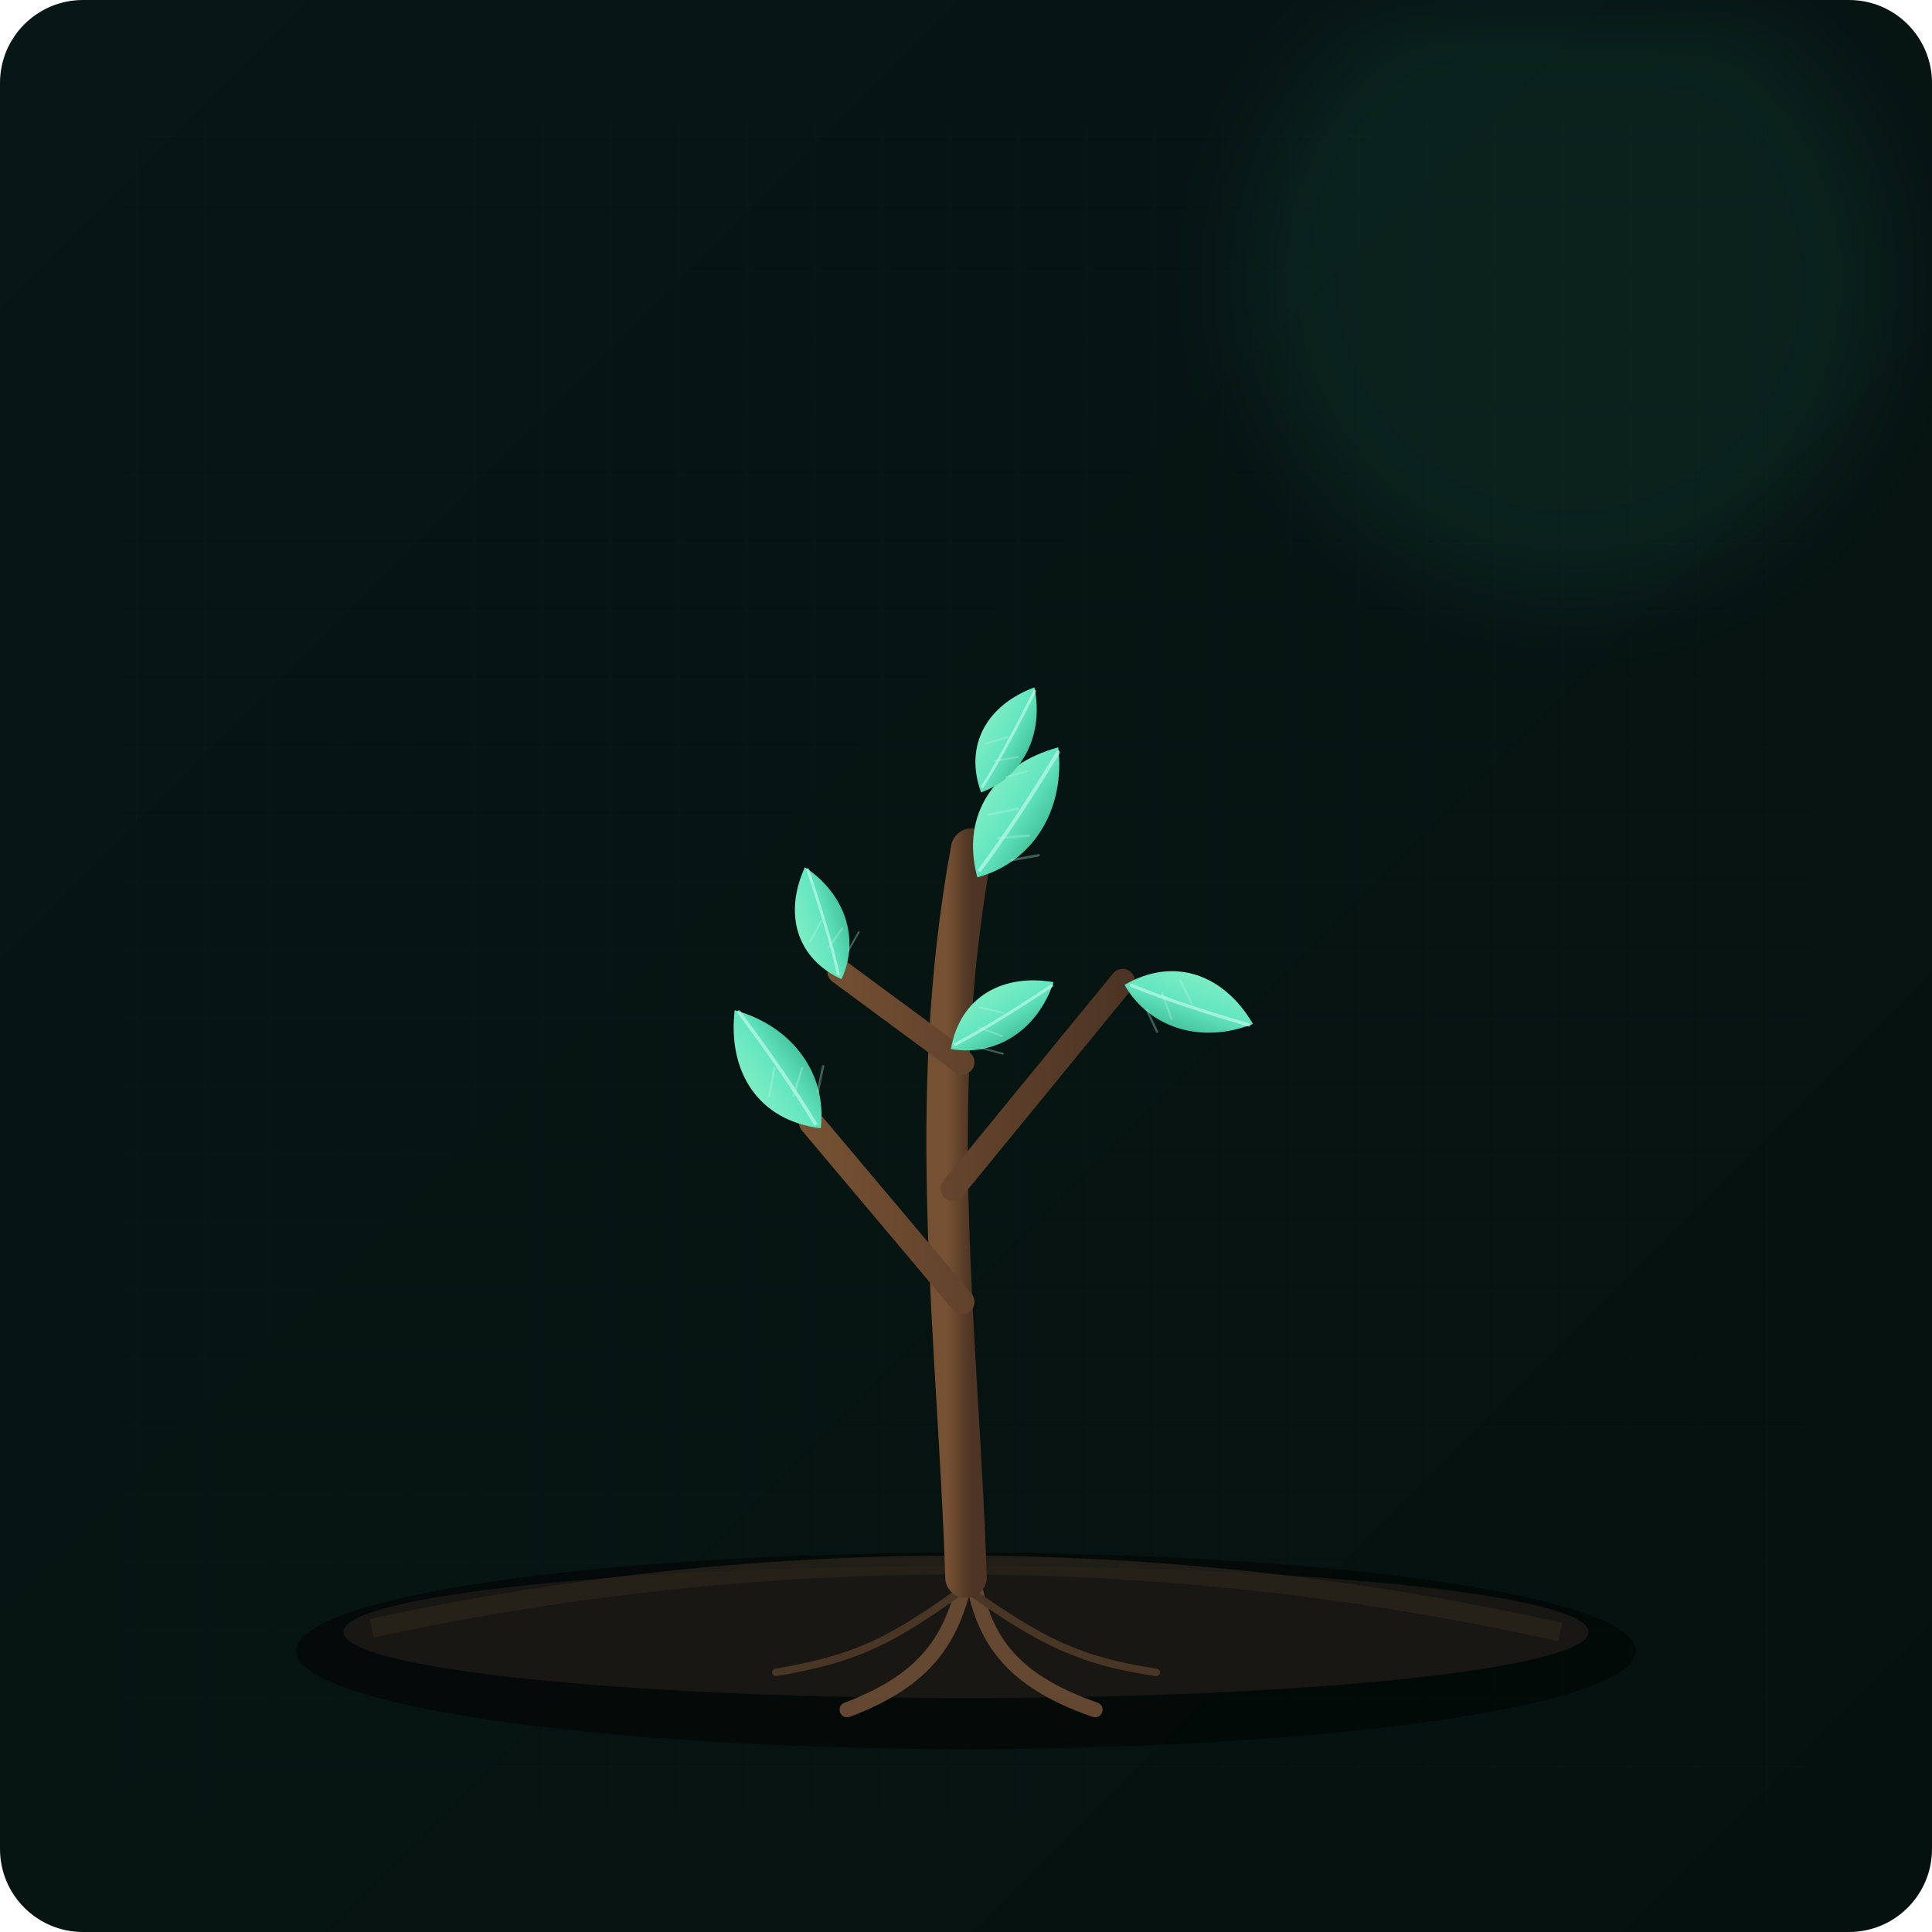
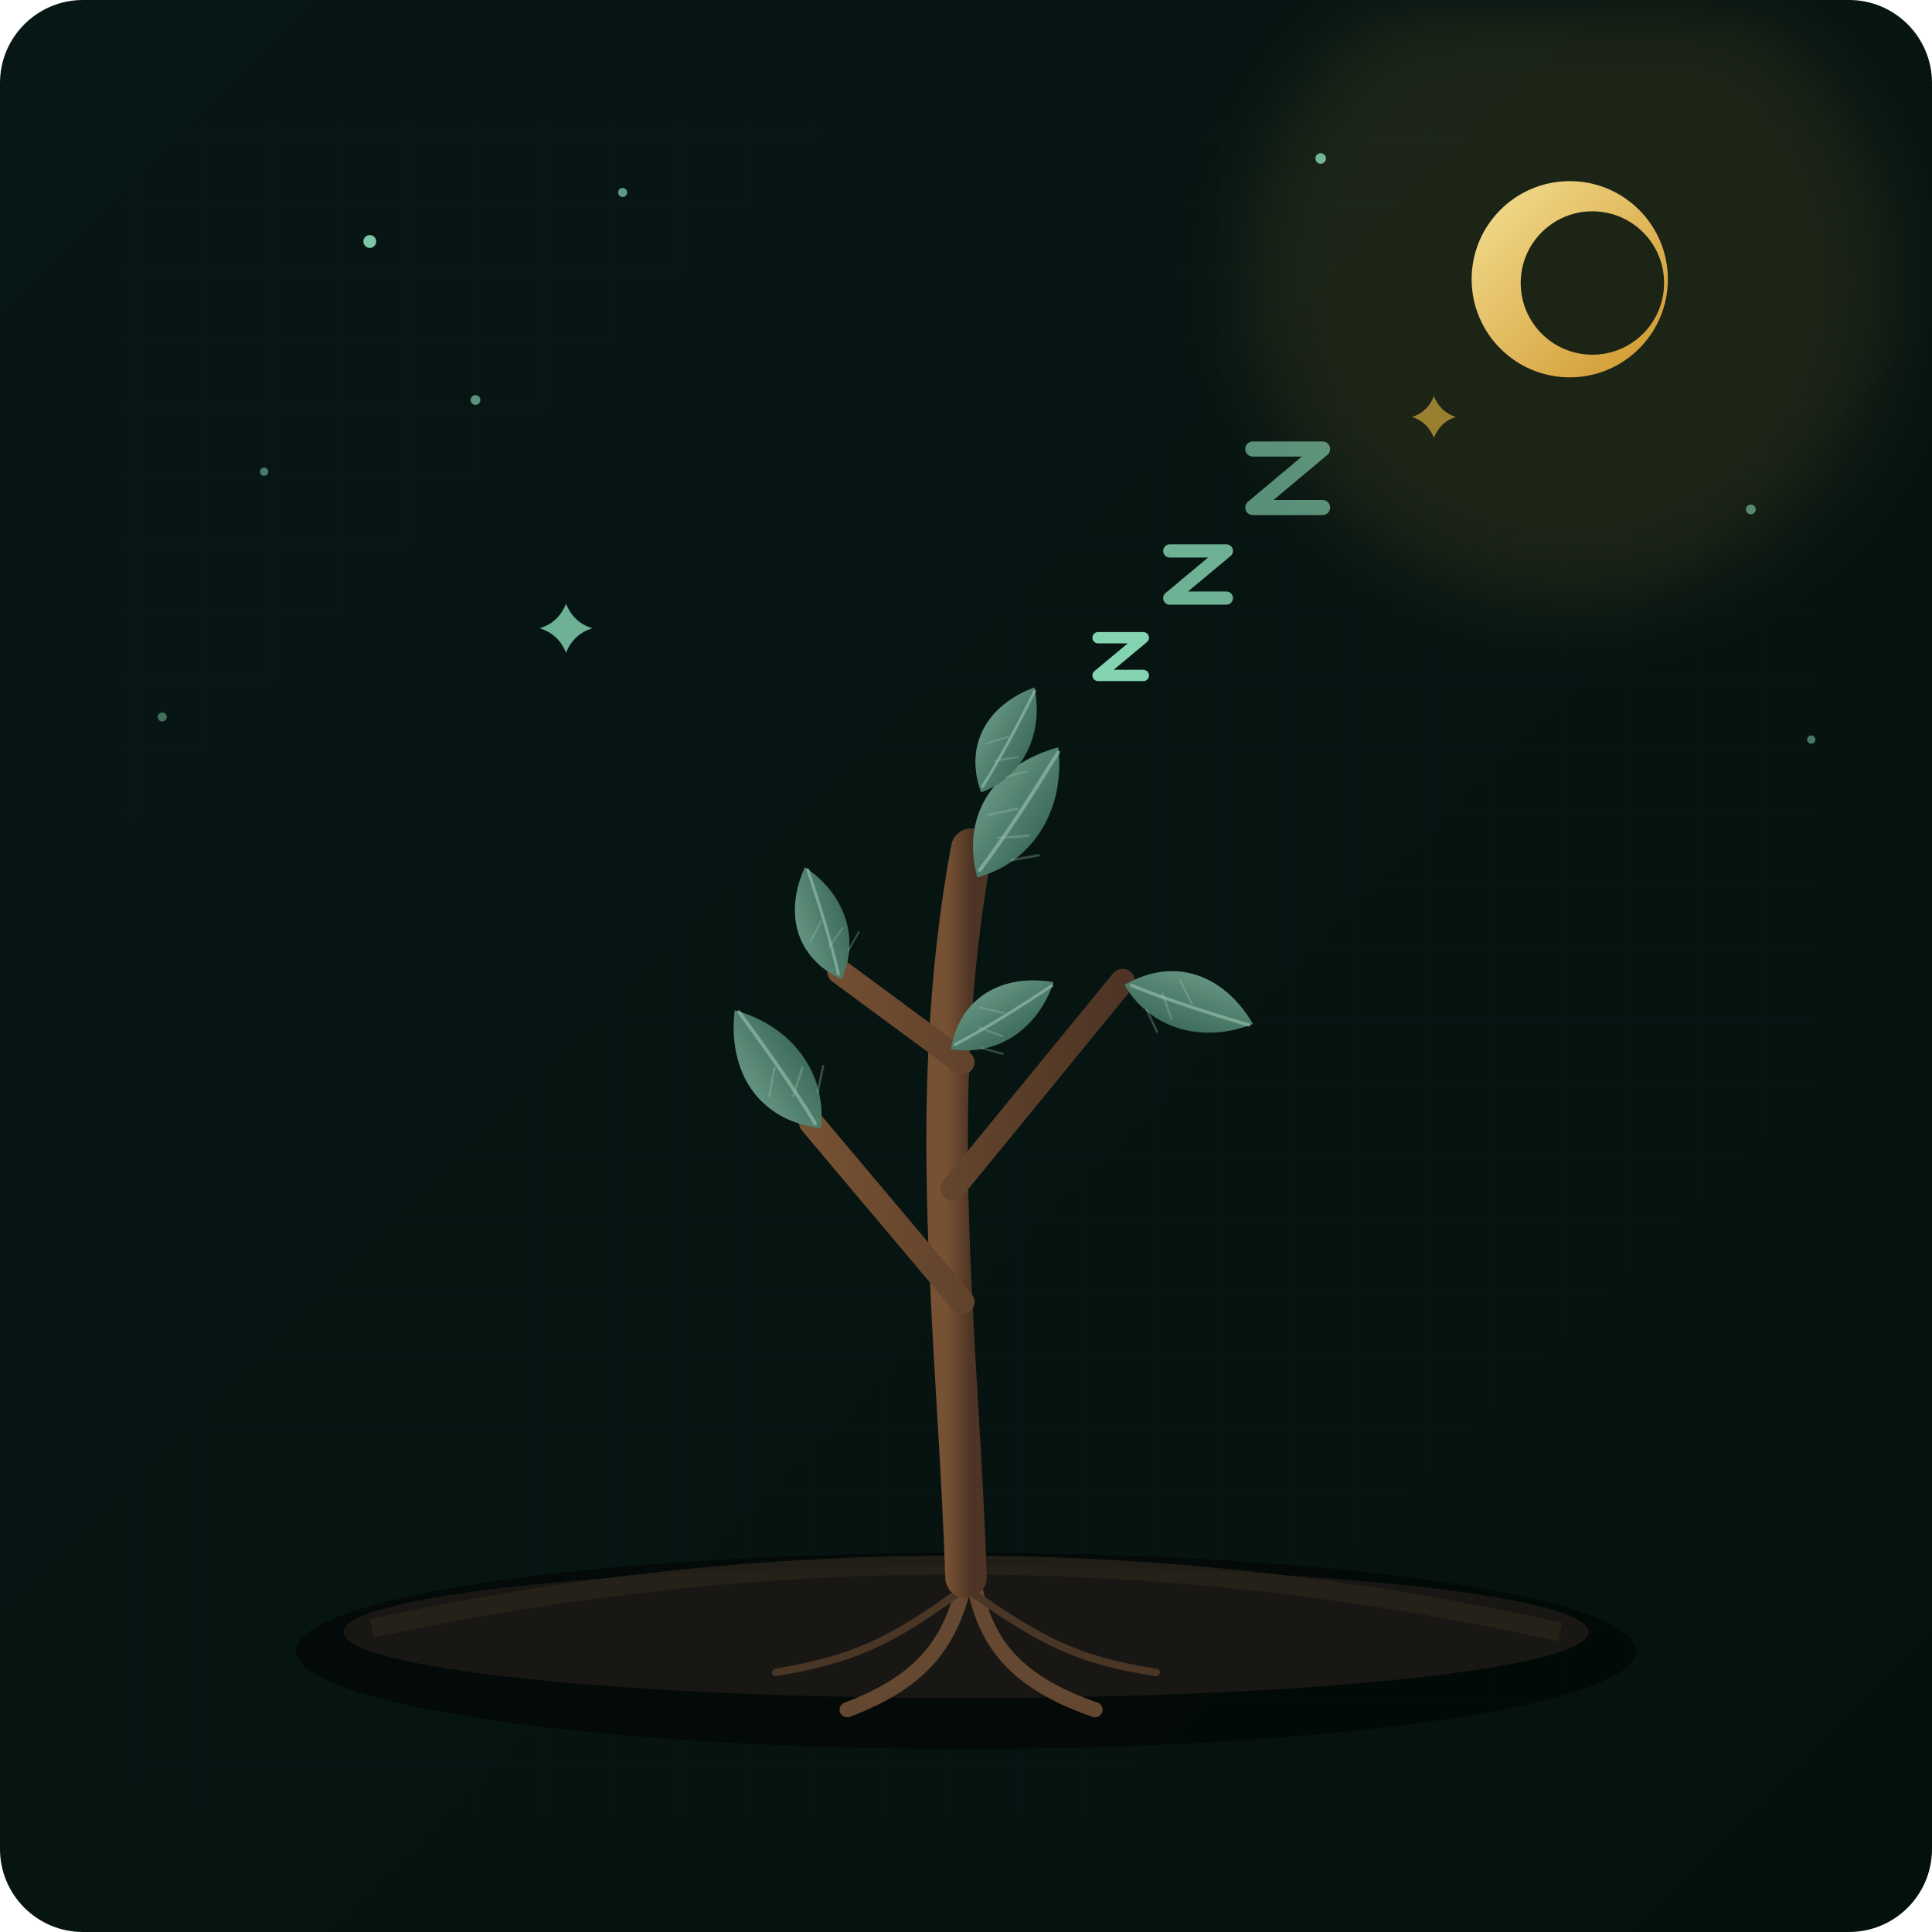
<svg xmlns="http://www.w3.org/2000/svg" width="1024" height="1024" viewBox="0 0 1024 1024">
  <defs>
    <linearGradient id="xbg" x1="0" y1="0" x2="1" y2="1">
      <stop stop-color="#071715" />
      <stop offset="1" stop-color="#05110F" />
    </linearGradient>
    <linearGradient id="xleaf" x1="0" y1="0" x2="1" y2="1">
-       <stop stop-color="#9AF4CC" />
-       <stop offset=".5" stop-color="#63E6BE" />
-       <stop offset="1" stop-color="#1E9B72" />
+       <stop stop-color="#7FA898" />
+       <stop offset=".5" stop-color="#4E7F6C" />
+       <stop offset="1" stop-color="#2C5546" />
    </linearGradient>
    <linearGradient id="xleafDark" x1="0" y1="1" x2="1" y2="0">
-       <stop stop-color="#106B53" />
-       <stop offset="1" stop-color="#38C99E" />
+       <stop stop-color="#20423A" />
+       <stop offset="1" stop-color="#4E7F6C" />
    </linearGradient>
    <linearGradient id="xwood" x1="0" y1="0" x2="1" y2="0">
      <stop stop-color="#765133" />
      <stop offset="1" stop-color="#4D3424" />
    </linearGradient>
    <linearGradient id="xgold" x1="0" y1="0" x2="1" y2="1">
      <stop stop-color="#FFE99A" />
      <stop offset="1" stop-color="#D89A2B" />
    </linearGradient>
    <linearGradient id="xring" x1="0" y1="0" x2="1" y2="1">
      <stop stop-color="#63E6BE" />
      <stop offset="1" stop-color="#0C8E70" />
    </linearGradient>
    <filter id="xshadow" x="-30%" y="-30%" width="160%" height="170%">
      <feDropShadow dx="0" dy="10" stdDeviation="13" flood-color="#000" flood-opacity=".30" />
    </filter>
    <filter id="xglow" x="-80%" y="-80%" width="260%" height="260%">
      <feGaussianBlur stdDeviation="22" />
    </filter>
    <pattern id="xgrid" width="36" height="36" patternUnits="userSpaceOnUse">
      <path d="M36 0H0V36" fill="none" stroke="#173B34" stroke-width="1" opacity=".42" />
    </pattern>
  </defs>
  <rect width="1024" height="1024" rx="44" fill="url(#xbg)" />
  <rect x="64" y="64" width="896" height="896" rx="36" fill="url(#xgrid)" opacity=".13" />
-   <circle cx="832" cy="148" r="170" fill="#34D9A3" opacity=".07" filter="url(#xglow)" />
+   <circle cx="832" cy="148" r="170" fill="#EDBC3F" opacity=".10" filter="url(#xglow)" />
  <g transform="translate(0 10)">
    <ellipse cx="512" cy="865" rx="355" ry="52" fill="#020706" opacity=".75" />
    <ellipse cx="512" cy="855" rx="330" ry="35" fill="#181714" />
    <path d="M197 853 Q 512 785 827 855" fill="none" stroke="#2A241B" stroke-width="10" opacity=".75" />
    <g opacity=".95">
      <path d="M512 826 C 504.8 857.5, 492.2 880.0, 449.0 896.2" fill="none" stroke="#694A32" stroke-width="8" stroke-linecap="round" />
      <path d="M515.6 826 C 521.0 856.6, 533.6 880.0, 580.4 896.2" fill="none" stroke="#694A32" stroke-width="8" stroke-linecap="round" />
      <path d="M509.3 833.2 C 471.5 860.2, 453.5 869.2, 411.2 876.4" fill="none" stroke="#4D3826" stroke-width="4" stroke-linecap="round" />
      <path d="M513.8 833.2 C 552.5 860.2, 571.4 870.1, 612.8 876.4" fill="none" stroke="#4D3826" stroke-width="4" stroke-linecap="round" />
    </g>
    <path d="M512 826 C508 700 490 575 515 440" stroke="url(#xwood)" stroke-width="22" fill="none" stroke-linecap="round" />
    <path d="M510 680 L430 585 M505 620 L595 510 M510 553 L445 505" stroke="url(#xwood)" stroke-width="13" fill="none" stroke-linecap="round" />
    <g transform="translate(435 588) rotate(-68) scale(0.62)">
      <path d="M0 0 C -14 -52, 15 -92, 66 -106 C 72 -55, 45 -12, 0 0 Z" fill="url(#xleaf)" />
-       <path d="M2 -6 C 24 -35, 45 -68, 66 -102" fill="none" stroke="#D7FFF0" stroke-width="3" opacity=".55" stroke-linecap="round" />
-       <path d="M17 -32 L42 -34 M9 -51 L33 -56 M28 -14 L50 -18" fill="none" stroke="#C1F6E3" stroke-width="2" opacity=".32" stroke-linecap="round" />
+       <path d="M2 -6 C 24 -35, 45 -68, 66 -102" fill="none" stroke="#A8C9BC" stroke-width="3" opacity=".55" stroke-linecap="round" />
+       <path d="M17 -32 L42 -34 M9 -51 L33 -56 M28 -14 L50 -18" fill="none" stroke="#9DBFB2" stroke-width="2" opacity=".32" stroke-linecap="round" />
    </g>
    <g transform="translate(596 512) rotate(75) scale(0.57)">
      <path d="M0 0 C -14 -52, 15 -92, 66 -106 C 72 -55, 45 -12, 0 0 Z" fill="url(#xleaf)" />
-       <path d="M2 -6 C 24 -35, 45 -68, 66 -102" fill="none" stroke="#D7FFF0" stroke-width="3" opacity=".55" stroke-linecap="round" />
-       <path d="M17 -32 L42 -34 M9 -51 L33 -56 M28 -14 L50 -18" fill="none" stroke="#C1F6E3" stroke-width="2" opacity=".32" stroke-linecap="round" />
+       <path d="M2 -6 C 24 -35, 45 -68, 66 -102" fill="none" stroke="#A8C9BC" stroke-width="3" opacity=".55" stroke-linecap="round" />
+       <path d="M17 -32 L42 -34 M9 -51 L33 -56 M28 -14 L50 -18" fill="none" stroke="#9DBFB2" stroke-width="2" opacity=".32" stroke-linecap="round" />
    </g>
    <g transform="translate(446 509) rotate(-50) scale(0.5)">
      <path d="M0 0 C -14 -52, 15 -92, 66 -106 C 72 -55, 45 -12, 0 0 Z" fill="url(#xleaf)" />
-       <path d="M2 -6 C 24 -35, 45 -68, 66 -102" fill="none" stroke="#D7FFF0" stroke-width="3" opacity=".55" stroke-linecap="round" />
-       <path d="M17 -32 L42 -34 M9 -51 L33 -56 M28 -14 L50 -18" fill="none" stroke="#C1F6E3" stroke-width="2" opacity=".32" stroke-linecap="round" />
+       <path d="M2 -6 C 24 -35, 45 -68, 66 -102" fill="none" stroke="#A8C9BC" stroke-width="3" opacity=".55" stroke-linecap="round" />
+       <path d="M17 -32 L42 -34 M9 -51 L33 -56 M28 -14 L50 -18" fill="none" stroke="#9DBFB2" stroke-width="2" opacity=".32" stroke-linecap="round" />
    </g>
    <g transform="translate(518 455) rotate(0) scale(0.65)">
      <path d="M0 0 C -14 -52, 15 -92, 66 -106 C 72 -55, 45 -12, 0 0 Z" fill="url(#xleaf)" />
-       <path d="M2 -6 C 24 -35, 45 -68, 66 -102" fill="none" stroke="#D7FFF0" stroke-width="3" opacity=".55" stroke-linecap="round" />
-       <path d="M17 -32 L42 -34 M9 -51 L33 -56 M28 -14 L50 -18" fill="none" stroke="#C1F6E3" stroke-width="2" opacity=".32" stroke-linecap="round" />
+       <path d="M2 -6 C 24 -35, 45 -68, 66 -102" fill="none" stroke="#A8C9BC" stroke-width="3" opacity=".55" stroke-linecap="round" />
+       <path d="M17 -32 L42 -34 M9 -51 L33 -56 M28 -14 L50 -18" fill="none" stroke="#9DBFB2" stroke-width="2" opacity=".32" stroke-linecap="round" />
    </g>
    <g transform="translate(504 546) rotate(25) scale(0.52)">
      <path d="M0 0 C -14 -52, 15 -92, 66 -106 C 72 -55, 45 -12, 0 0 Z" fill="url(#xleaf)" />
-       <path d="M2 -6 C 24 -35, 45 -68, 66 -102" fill="none" stroke="#D7FFF0" stroke-width="3" opacity=".55" stroke-linecap="round" />
-       <path d="M17 -32 L42 -34 M9 -51 L33 -56 M28 -14 L50 -18" fill="none" stroke="#C1F6E3" stroke-width="2" opacity=".32" stroke-linecap="round" />
+       <path d="M2 -6 C 24 -35, 45 -68, 66 -102" fill="none" stroke="#A8C9BC" stroke-width="3" opacity=".55" stroke-linecap="round" />
+       <path d="M17 -32 L42 -34 M9 -51 L33 -56 M28 -14 L50 -18" fill="none" stroke="#9DBFB2" stroke-width="2" opacity=".32" stroke-linecap="round" />
    </g>
    <g transform="translate(520 410) rotate(-5) scale(0.5)">
      <path d="M0 0 C -14 -52, 15 -92, 66 -106 C 72 -55, 45 -12, 0 0 Z" fill="url(#xleaf)" />
-       <path d="M2 -6 C 24 -35, 45 -68, 66 -102" fill="none" stroke="#D7FFF0" stroke-width="3" opacity=".55" stroke-linecap="round" />
-       <path d="M17 -32 L42 -34 M9 -51 L33 -56 M28 -14 L50 -18" fill="none" stroke="#C1F6E3" stroke-width="2" opacity=".32" stroke-linecap="round" />
+       <path d="M2 -6 C 24 -35, 45 -68, 66 -102" fill="none" stroke="#A8C9BC" stroke-width="3" opacity=".55" stroke-linecap="round" />
+       <path d="M17 -32 L42 -34 M9 -51 L33 -56 M28 -14 L50 -18" fill="none" stroke="#9DBFB2" stroke-width="2" opacity=".32" stroke-linecap="round" />
+     </g>
+   </g>
+   <g>
+     <path fill-rule="evenodd" d="M832 96a52 52 0 1 0 0 104 52 52 0 0 0 0-104ZM844 112a38 38 0 1 0 0 76 38 38 0 0 0 0-76Z" fill="url(#xgold)" opacity=".95" />
+     <g fill="#9AF4CC">
+       <circle cx="196" cy="128" r="3.4" opacity=".8" />
+       <circle cx="252" cy="212" r="2.6" opacity=".55" />
+       <circle cx="140" cy="250" r="2.2" opacity=".45" />
+       <circle cx="330" cy="102" r="2.4" opacity=".6" />
+       <circle cx="700" cy="84" r="2.8" opacity=".7" />
+       <circle cx="928" cy="270" r="2.6" opacity=".5" />
+       <circle cx="86" cy="380" r="2.4" opacity=".4" />
+       <circle cx="960" cy="392" r="2.2" opacity=".45" />
+     </g>
+     <path d="M300 320 q4 10 14 13 q-10 3 -14 13 q-4 -10 -14 -13 q10 -3 14 -13 Z" fill="#9AF4CC" opacity=".7" />
+     <path d="M760 210 q3.4 8.4 11.6 11 q-8.2 2.6 -11.6 11 q-3.4 -8.4 -11.6 -11 q8.2 -2.6 11.6 -11 Z" fill="#EDBC3F" opacity=".6" />
+     <circle cx="392" cy="300" r="4" fill="#9AF4CC" opacity=".28" filter="url(#xglow)" />
+     <circle cx="652" cy="352" r="3.4" fill="#9AF4CC" opacity=".22" filter="url(#xglow)" />
+     <g fill="none" stroke="#9AF4CC" stroke-linecap="round" stroke-linejoin="round">
+       <path d="M582 338 h24 l-24 20 h24" stroke-width="6" opacity=".85" />
+       <path d="M620 292 h30 l-30 25 h30" stroke-width="7" opacity=".7" />
+       <path d="M664 238 h37 l-37 31 h37" stroke-width="8" opacity=".55" />
    </g>
  </g>
</svg>
